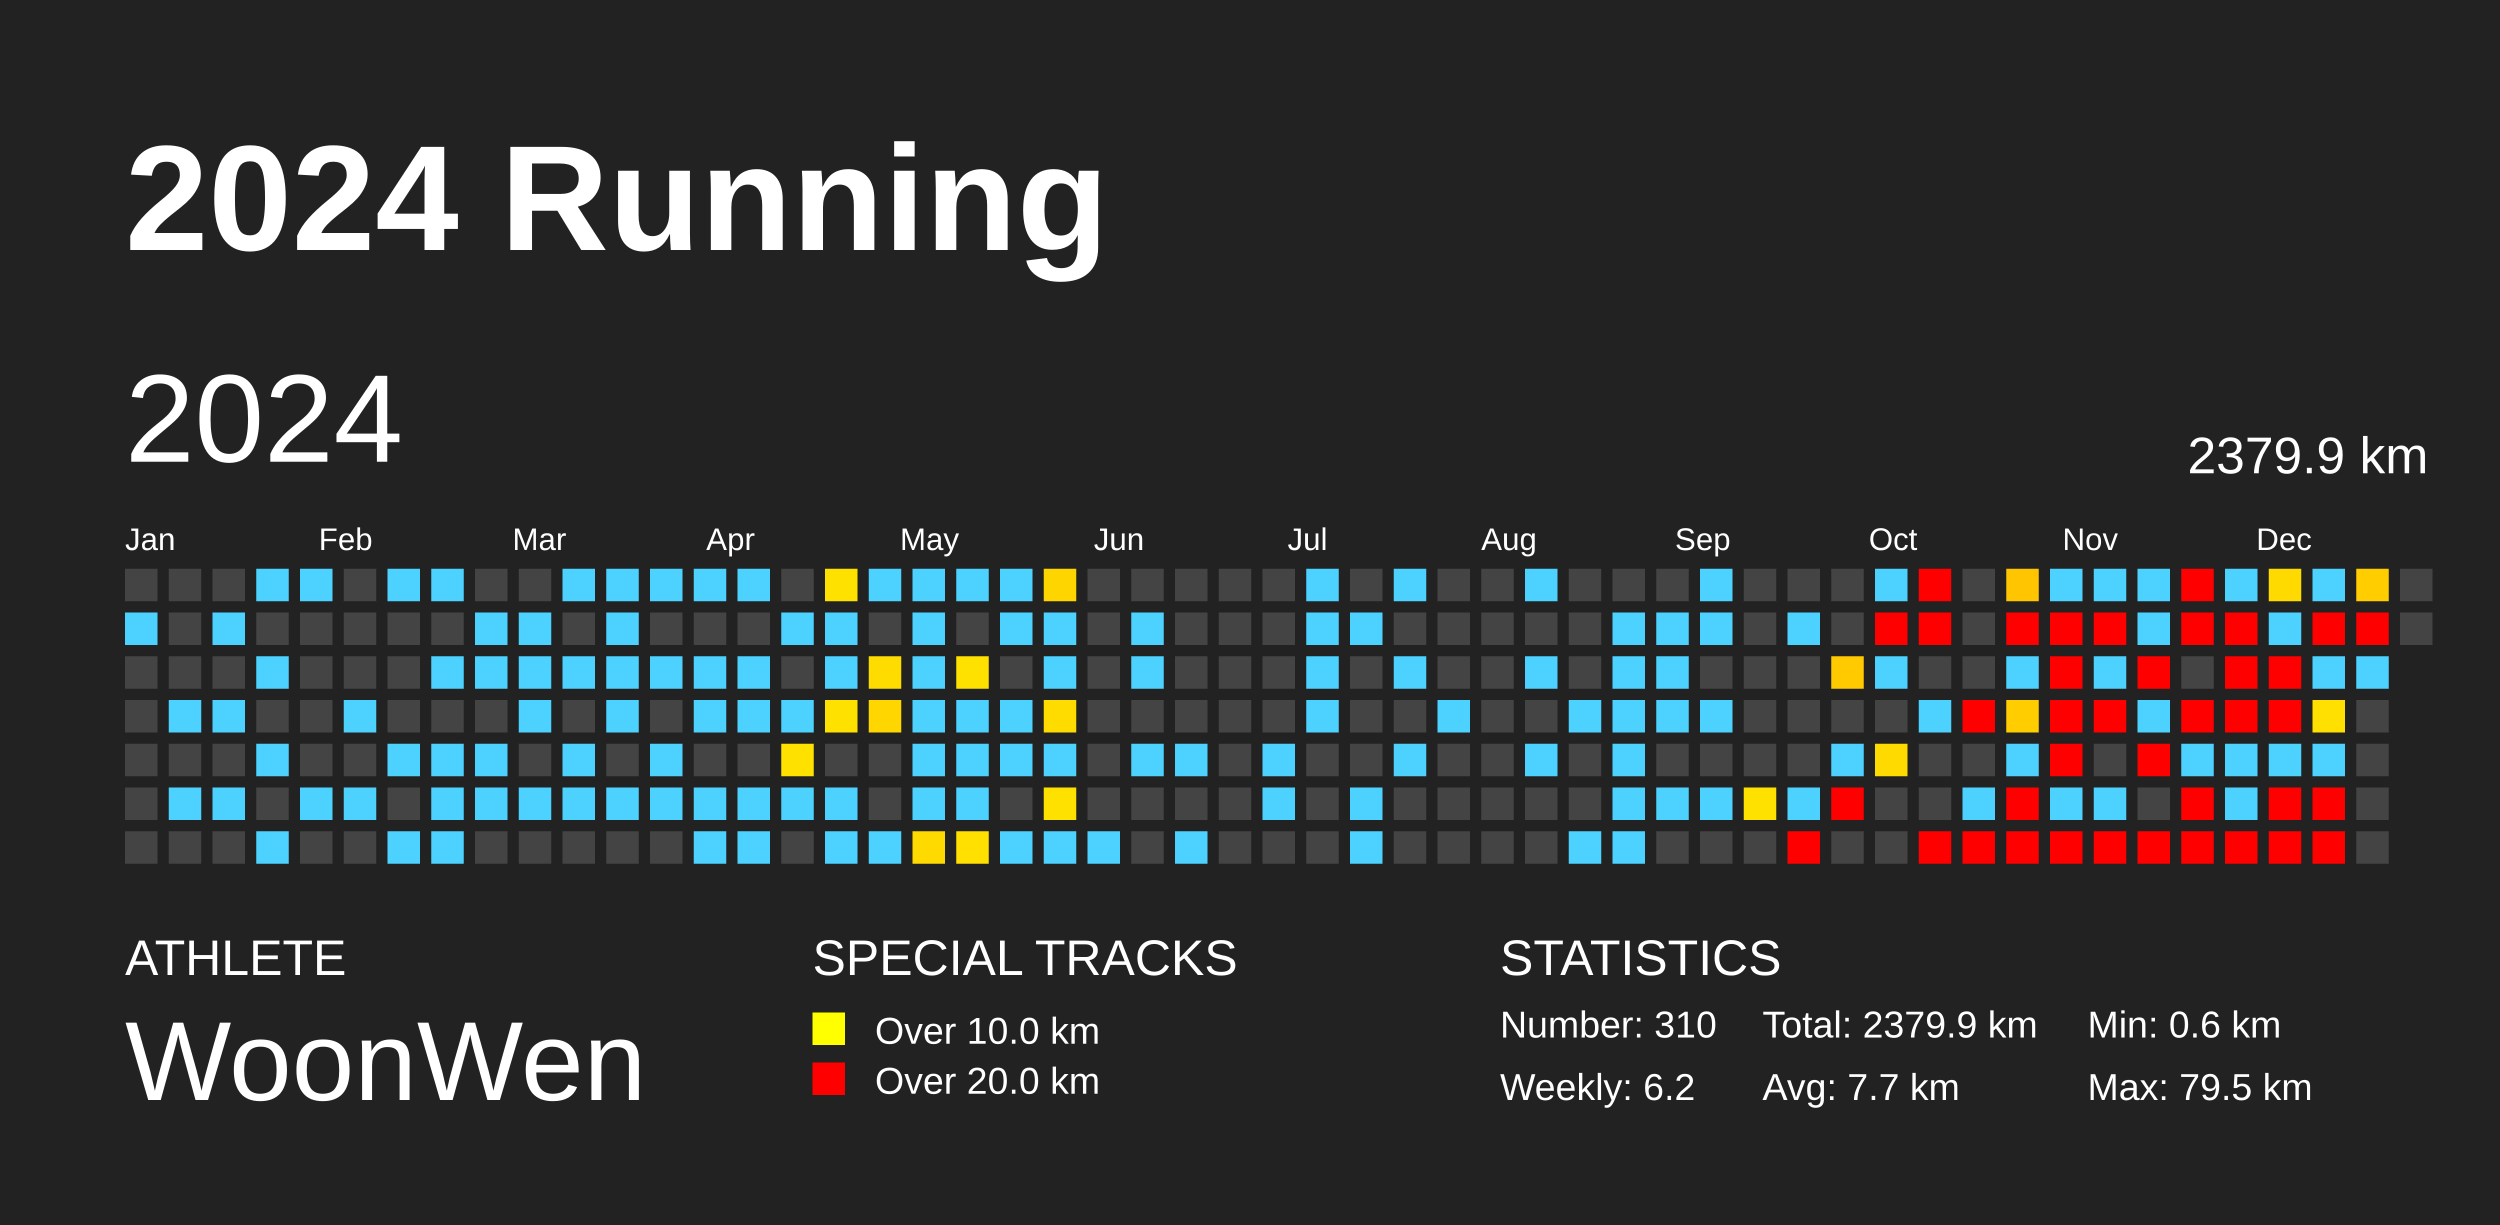
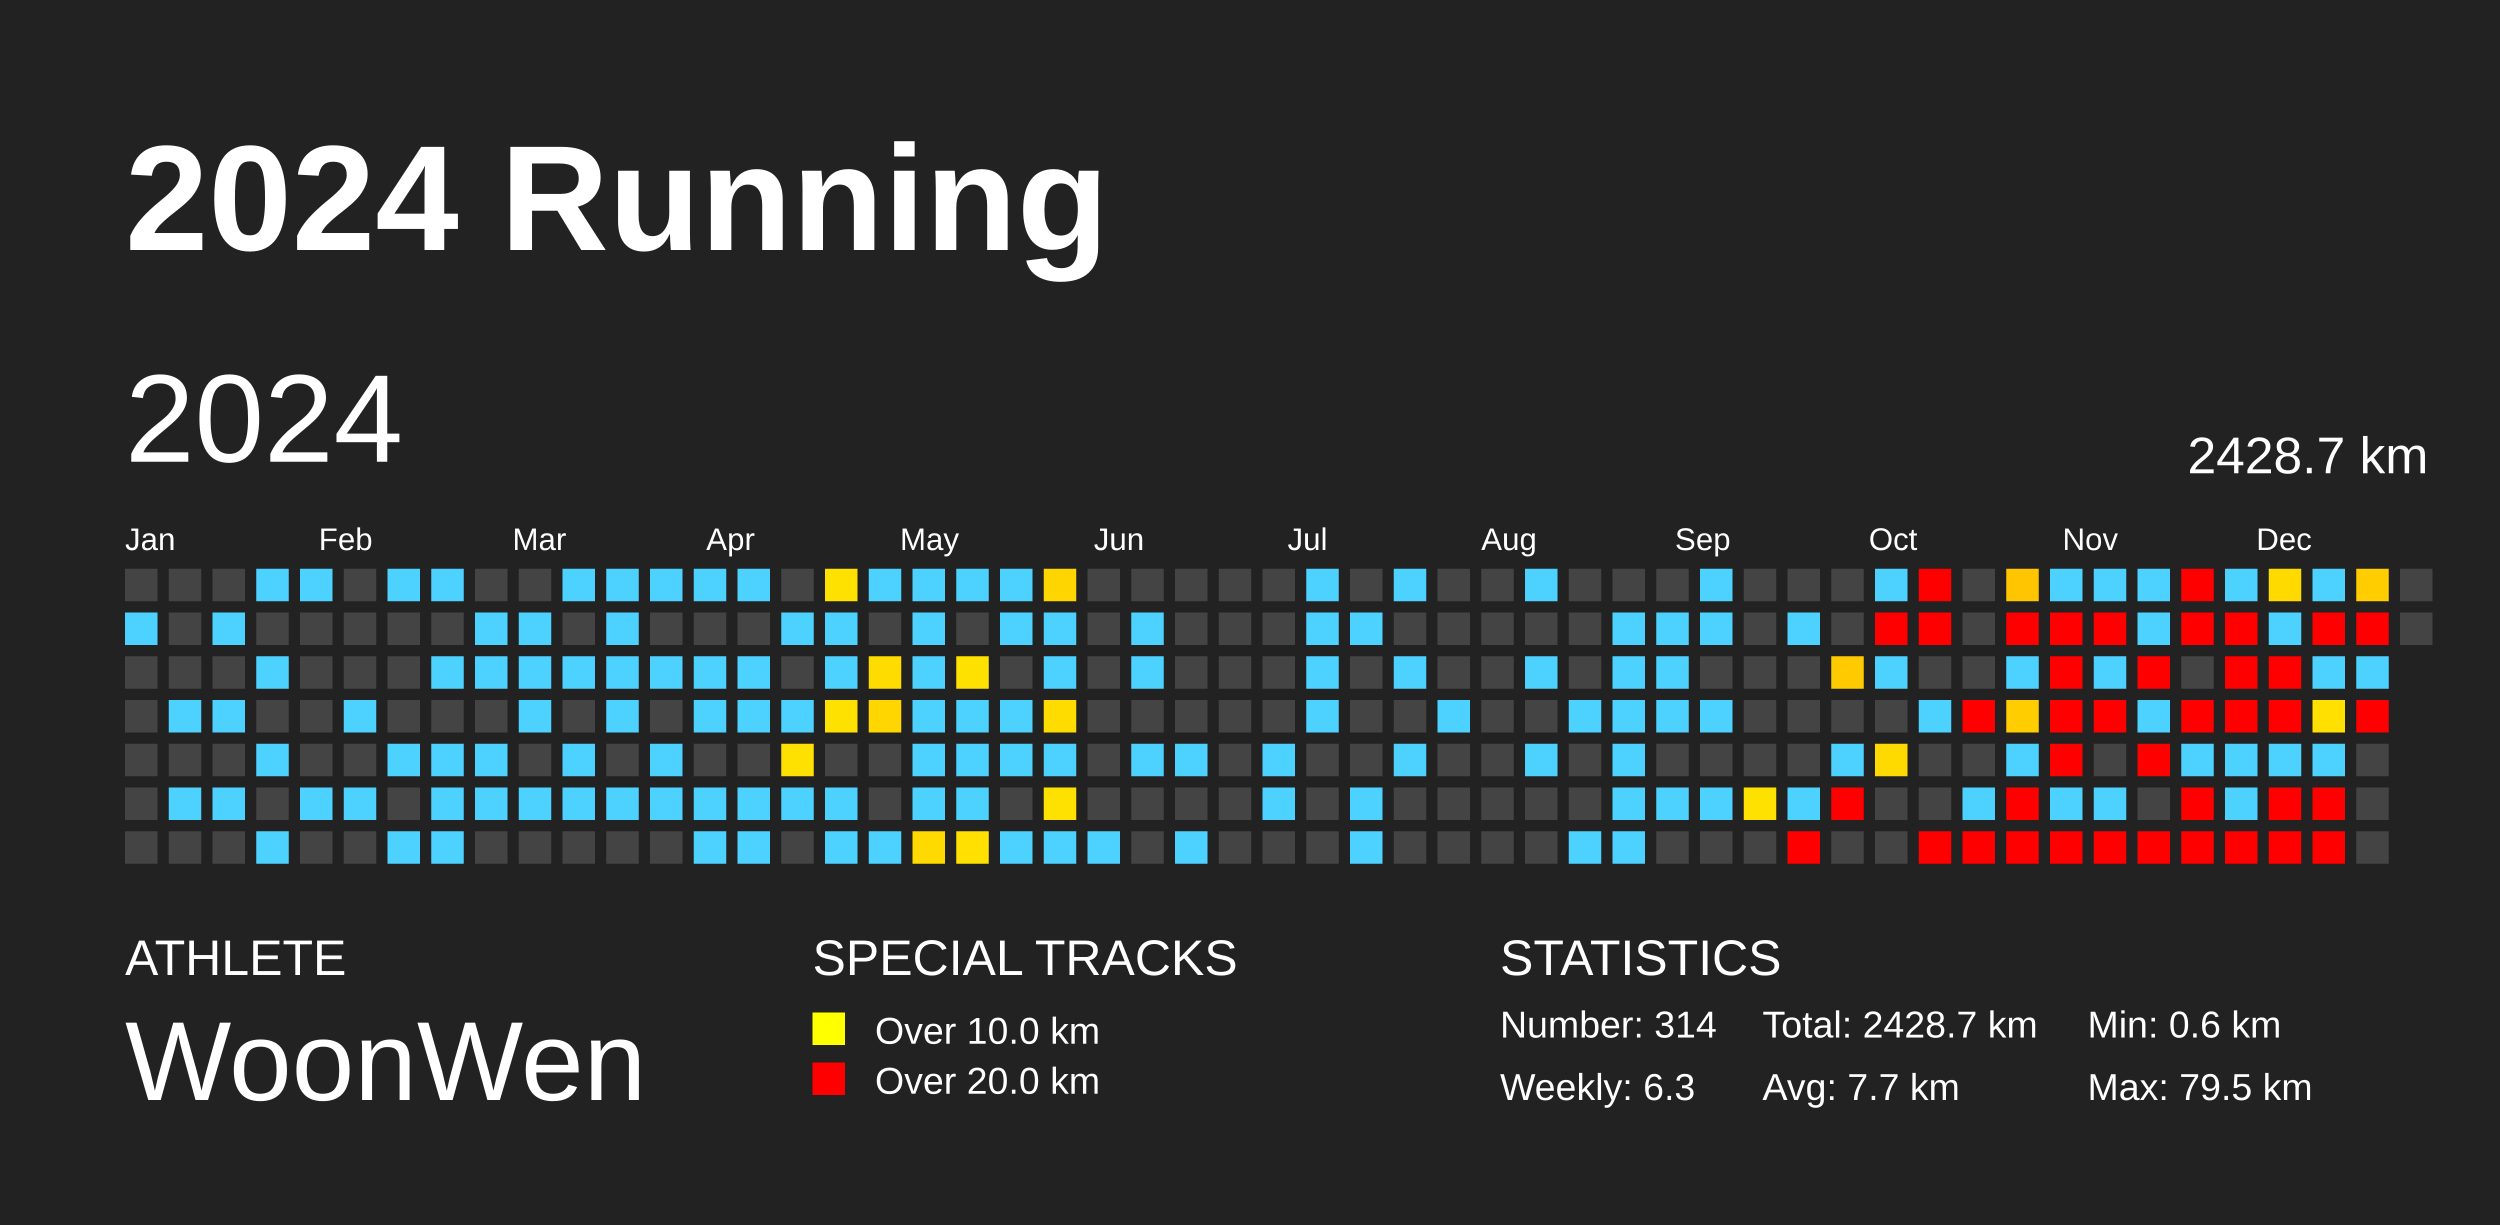
<svg xmlns="http://www.w3.org/2000/svg" baseProfile="full" height="98mm" version="1.1" viewBox="0,0,200,98" width="200mm">
  <defs />
  <rect fill="#222222" height="98" width="200" x="0" y="0" />
  <text fill="#FFFFFF" style="font-size:12px; font-family:Arial; font-weight:bold;" x="10" y="20">2024 Running</text>
  <text fill="#FFFFFF" style="font-size:4px; font-family:Arial" x="10" y="78">ATHLETE</text>
  <text fill="#FFFFFF" style="font-size:9px; font-family:Arial" x="10" y="88">WoonWen</text>
  <text fill="#FFFFFF" style="font-size:4px; font-family:Arial" x="65" y="78">SPECIAL TRACKS</text>
  <rect fill="yellow" height="2.6" width="2.6" x="65" y="81" />
  <text fill="#FFFFFF" style="font-size:3px; font-family:Arial" x="70" y="83.5">Over 10.0 km</text>
  <rect fill="red" height="2.6" width="2.6" x="65" y="85" />
  <text fill="#FFFFFF" style="font-size:3px; font-family:Arial" x="70" y="87.5">Over 20.0 km</text>
  <text fill="#FFFFFF" style="font-size:4px; font-family:Arial" x="120" y="78">STATISTICS</text>
-   <text fill="#FFFFFF" style="font-size:3px; font-family:Arial" x="120" y="83">Number: 310</text>
-   <text fill="#FFFFFF" style="font-size:3px; font-family:Arial" x="120" y="88">Weekly: 6.2</text>
-   <text fill="#FFFFFF" style="font-size:3px; font-family:Arial" x="141" y="83">Total: 2379.9 km</text>
+   <text fill="#FFFFFF" style="font-size:3px; font-family:Arial" x="120" y="83">Number: 314</text>
+   <text fill="#FFFFFF" style="font-size:3px; font-family:Arial" x="120" y="88">Weekly: 6.3</text>
+   <text fill="#FFFFFF" style="font-size:3px; font-family:Arial" x="141" y="83">Total: 2428.7 km</text>
  <text fill="#FFFFFF" style="font-size:3px; font-family:Arial" x="141" y="88">Avg: 7.7 km</text>
  <text fill="#FFFFFF" style="font-size:3px; font-family:Arial" x="167" y="83">Min: 0.6 km</text>
  <text fill="#FFFFFF" style="font-size:3px; font-family:Arial" x="167" y="88">Max: 79.5 km</text>
  <text dominant-baseline="hanging" fill="#FFFFFF" style="font-size:10.0px; font-family:Arial;" x="10" y="30">2024</text>
-   <text dominant-baseline="hanging" fill="#FFFFFF" style="font-size:4.125px; font-family:Arial;" x="175" y="35">2379.9 km</text>
+   <text dominant-baseline="hanging" fill="#FFFFFF" style="font-size:4.125px; font-family:Arial;" x="175" y="35">2428.7 km</text>
  <text fill="#FFFFFF" style="font-size:2.5px; font-family:Arial" x="10.0" y="44">Jan</text>
  <text fill="#FFFFFF" style="font-size:2.5px; font-family:Arial" x="25.5" y="44">Feb</text>
  <text fill="#FFFFFF" style="font-size:2.5px; font-family:Arial" x="41.0" y="44">Mar</text>
  <text fill="#FFFFFF" style="font-size:2.5px; font-family:Arial" x="56.5" y="44">Apr</text>
  <text fill="#FFFFFF" style="font-size:2.5px; font-family:Arial" x="72.0" y="44">May</text>
  <text fill="#FFFFFF" style="font-size:2.5px; font-family:Arial" x="87.5" y="44">Jun</text>
  <text fill="#FFFFFF" style="font-size:2.5px; font-family:Arial" x="103.0" y="44">Jul</text>
  <text fill="#FFFFFF" style="font-size:2.5px; font-family:Arial" x="118.5" y="44">Aug</text>
  <text fill="#FFFFFF" style="font-size:2.5px; font-family:Arial" x="134.0" y="44">Sep</text>
  <text fill="#FFFFFF" style="font-size:2.5px; font-family:Arial" x="149.5" y="44">Oct</text>
  <text fill="#FFFFFF" style="font-size:2.5px; font-family:Arial" x="165.0" y="44">Nov</text>
  <text fill="#FFFFFF" style="font-size:2.5px; font-family:Arial" x="180.5" y="44">Dec</text>
  <rect fill="#444444" height="2.6" width="2.6" x="10.0" y="45.5" />
  <rect fill="#4dd2ff" height="2.6" width="2.6" x="10.0" y="49.0" />
  <rect fill="#444444" height="2.6" width="2.6" x="10.0" y="52.5" />
  <rect fill="#444444" height="2.6" width="2.6" x="10.0" y="56.0" />
  <rect fill="#444444" height="2.6" width="2.6" x="10.0" y="59.5" />
  <rect fill="#444444" height="2.6" width="2.6" x="10.0" y="63.0" />
  <rect fill="#444444" height="2.6" width="2.6" x="10.0" y="66.5" />
  <rect fill="#444444" height="2.6" width="2.6" x="13.5" y="45.5" />
  <rect fill="#444444" height="2.6" width="2.6" x="13.5" y="49.0" />
  <rect fill="#444444" height="2.6" width="2.6" x="13.5" y="52.5" />
  <rect fill="#4dd2ff" height="2.6" width="2.6" x="13.5" y="56.0" />
  <rect fill="#444444" height="2.6" width="2.6" x="13.5" y="59.5" />
  <rect fill="#4dd2ff" height="2.6" width="2.6" x="13.5" y="63.0" />
  <rect fill="#444444" height="2.6" width="2.6" x="13.5" y="66.5" />
  <rect fill="#444444" height="2.6" width="2.6" x="17.0" y="45.5" />
  <rect fill="#4dd2ff" height="2.6" width="2.6" x="17.0" y="49.0" />
  <rect fill="#444444" height="2.6" width="2.6" x="17.0" y="52.5" />
  <rect fill="#4dd2ff" height="2.6" width="2.6" x="17.0" y="56.0" />
  <rect fill="#444444" height="2.6" width="2.6" x="17.0" y="59.5" />
  <rect fill="#4dd2ff" height="2.6" width="2.6" x="17.0" y="63.0" />
  <rect fill="#444444" height="2.6" width="2.6" x="17.0" y="66.5" />
  <rect fill="#4dd2ff" height="2.6" width="2.6" x="20.5" y="45.5" />
  <rect fill="#444444" height="2.6" width="2.6" x="20.5" y="49.0" />
  <rect fill="#4dd2ff" height="2.6" width="2.6" x="20.5" y="52.5" />
  <rect fill="#444444" height="2.6" width="2.6" x="20.5" y="56.0" />
  <rect fill="#4dd2ff" height="2.6" width="2.6" x="20.5" y="59.5" />
  <rect fill="#444444" height="2.6" width="2.6" x="20.5" y="63.0" />
  <rect fill="#4dd2ff" height="2.6" width="2.6" x="20.5" y="66.5" />
  <rect fill="#4dd2ff" height="2.6" width="2.6" x="24.0" y="45.5" />
  <rect fill="#444444" height="2.6" width="2.6" x="24.0" y="49.0" />
  <rect fill="#444444" height="2.6" width="2.6" x="24.0" y="52.5" />
  <rect fill="#444444" height="2.6" width="2.6" x="24.0" y="56.0" />
  <rect fill="#444444" height="2.6" width="2.6" x="24.0" y="59.5" />
  <rect fill="#4dd2ff" height="2.6" width="2.6" x="24.0" y="63.0" />
  <rect fill="#444444" height="2.6" width="2.6" x="24.0" y="66.5" />
  <rect fill="#444444" height="2.6" width="2.6" x="27.5" y="45.5" />
  <rect fill="#444444" height="2.6" width="2.6" x="27.5" y="49.0" />
  <rect fill="#444444" height="2.6" width="2.6" x="27.5" y="52.5" />
  <rect fill="#4dd2ff" height="2.6" width="2.6" x="27.5" y="56.0" />
  <rect fill="#444444" height="2.6" width="2.6" x="27.5" y="59.5" />
  <rect fill="#4dd2ff" height="2.6" width="2.6" x="27.5" y="63.0" />
  <rect fill="#444444" height="2.6" width="2.6" x="27.5" y="66.5" />
  <rect fill="#4dd2ff" height="2.6" width="2.6" x="31.0" y="45.5" />
  <rect fill="#444444" height="2.6" width="2.6" x="31.0" y="49.0" />
  <rect fill="#444444" height="2.6" width="2.6" x="31.0" y="52.5" />
  <rect fill="#444444" height="2.6" width="2.6" x="31.0" y="56.0" />
  <rect fill="#4dd2ff" height="2.6" width="2.6" x="31.0" y="59.5" />
  <rect fill="#444444" height="2.6" width="2.6" x="31.0" y="63.0" />
  <rect fill="#4dd2ff" height="2.6" width="2.6" x="31.0" y="66.5" />
  <rect fill="#4dd2ff" height="2.6" width="2.6" x="34.5" y="45.5" />
  <rect fill="#444444" height="2.6" width="2.6" x="34.5" y="49.0" />
  <rect fill="#4dd2ff" height="2.6" width="2.6" x="34.5" y="52.5" />
  <rect fill="#444444" height="2.6" width="2.6" x="34.5" y="56.0" />
  <rect fill="#4dd2ff" height="2.6" width="2.6" x="34.5" y="59.5" />
  <rect fill="#4dd2ff" height="2.6" width="2.6" x="34.5" y="63.0" />
  <rect fill="#4dd2ff" height="2.6" width="2.6" x="34.5" y="66.5" />
  <rect fill="#444444" height="2.6" width="2.6" x="38.0" y="45.5" />
  <rect fill="#4dd2ff" height="2.6" width="2.6" x="38.0" y="49.0" />
  <rect fill="#4dd2ff" height="2.6" width="2.6" x="38.0" y="52.5" />
  <rect fill="#444444" height="2.6" width="2.6" x="38.0" y="56.0" />
  <rect fill="#4dd2ff" height="2.6" width="2.6" x="38.0" y="59.5" />
  <rect fill="#4dd2ff" height="2.6" width="2.6" x="38.0" y="63.0" />
  <rect fill="#444444" height="2.6" width="2.6" x="38.0" y="66.5" />
  <rect fill="#444444" height="2.6" width="2.6" x="41.5" y="45.5" />
  <rect fill="#4dd2ff" height="2.6" width="2.6" x="41.5" y="49.0" />
  <rect fill="#4dd2ff" height="2.6" width="2.6" x="41.5" y="52.5" />
  <rect fill="#4dd2ff" height="2.6" width="2.6" x="41.5" y="56.0" />
  <rect fill="#444444" height="2.6" width="2.6" x="41.5" y="59.5" />
  <rect fill="#4dd2ff" height="2.6" width="2.6" x="41.5" y="63.0" />
  <rect fill="#444444" height="2.6" width="2.6" x="41.5" y="66.5" />
  <rect fill="#4dd2ff" height="2.6" width="2.6" x="45.0" y="45.5" />
  <rect fill="#444444" height="2.6" width="2.6" x="45.0" y="49.0" />
  <rect fill="#4dd2ff" height="2.6" width="2.6" x="45.0" y="52.5" />
  <rect fill="#444444" height="2.6" width="2.6" x="45.0" y="56.0" />
  <rect fill="#4dd2ff" height="2.6" width="2.6" x="45.0" y="59.5" />
  <rect fill="#4dd2ff" height="2.6" width="2.6" x="45.0" y="63.0" />
  <rect fill="#444444" height="2.6" width="2.6" x="45.0" y="66.5" />
  <rect fill="#4dd2ff" height="2.6" width="2.6" x="48.5" y="45.5" />
  <rect fill="#4dd2ff" height="2.6" width="2.6" x="48.5" y="49.0" />
  <rect fill="#4dd2ff" height="2.6" width="2.6" x="48.5" y="52.5" />
  <rect fill="#4dd2ff" height="2.6" width="2.6" x="48.5" y="56.0" />
  <rect fill="#444444" height="2.6" width="2.6" x="48.5" y="59.5" />
  <rect fill="#4dd2ff" height="2.6" width="2.6" x="48.5" y="63.0" />
  <rect fill="#444444" height="2.6" width="2.6" x="48.5" y="66.5" />
  <rect fill="#4dd2ff" height="2.6" width="2.6" x="52.0" y="45.5" />
  <rect fill="#444444" height="2.6" width="2.6" x="52.0" y="49.0" />
  <rect fill="#4dd2ff" height="2.6" width="2.6" x="52.0" y="52.5" />
  <rect fill="#444444" height="2.6" width="2.6" x="52.0" y="56.0" />
  <rect fill="#4dd2ff" height="2.6" width="2.6" x="52.0" y="59.5" />
  <rect fill="#4dd2ff" height="2.6" width="2.6" x="52.0" y="63.0" />
  <rect fill="#444444" height="2.6" width="2.6" x="52.0" y="66.5" />
  <rect fill="#4dd2ff" height="2.6" width="2.6" x="55.5" y="45.5" />
  <rect fill="#444444" height="2.6" width="2.6" x="55.5" y="49.0" />
  <rect fill="#4dd2ff" height="2.6" width="2.6" x="55.5" y="52.5" />
  <rect fill="#4dd2ff" height="2.6" width="2.6" x="55.5" y="56.0" />
  <rect fill="#444444" height="2.6" width="2.6" x="55.5" y="59.5" />
  <rect fill="#4dd2ff" height="2.6" width="2.6" x="55.5" y="63.0" />
  <rect fill="#4dd2ff" height="2.6" width="2.6" x="55.5" y="66.5" />
  <rect fill="#4dd2ff" height="2.6" width="2.6" x="59.0" y="45.5" />
  <rect fill="#444444" height="2.6" width="2.6" x="59.0" y="49.0" />
  <rect fill="#4dd2ff" height="2.6" width="2.6" x="59.0" y="52.5" />
  <rect fill="#4dd2ff" height="2.6" width="2.6" x="59.0" y="56.0" />
  <rect fill="#444444" height="2.6" width="2.6" x="59.0" y="59.5" />
  <rect fill="#4dd2ff" height="2.6" width="2.6" x="59.0" y="63.0" />
  <rect fill="#4dd2ff" height="2.6" width="2.6" x="59.0" y="66.5" />
  <rect fill="#444444" height="2.6" width="2.6" x="62.5" y="45.5" />
  <rect fill="#4dd2ff" height="2.6" width="2.6" x="62.5" y="49.0" />
  <rect fill="#444444" height="2.6" width="2.6" x="62.5" y="52.5" />
  <rect fill="#4dd2ff" height="2.6" width="2.6" x="62.5" y="56.0" />
  <rect fill="#ffe100" height="2.6" width="2.6" x="62.5" y="59.5" />
  <rect fill="#4dd2ff" height="2.6" width="2.6" x="62.5" y="63.0" />
  <rect fill="#444444" height="2.6" width="2.6" x="62.5" y="66.5" />
  <rect fill="#ffe100" height="2.6" width="2.6" x="66.0" y="45.5" />
  <rect fill="#4dd2ff" height="2.6" width="2.6" x="66.0" y="49.0" />
  <rect fill="#4dd2ff" height="2.6" width="2.6" x="66.0" y="52.5" />
  <rect fill="#ffe100" height="2.6" width="2.6" x="66.0" y="56.0" />
  <rect fill="#444444" height="2.6" width="2.6" x="66.0" y="59.5" />
  <rect fill="#4dd2ff" height="2.6" width="2.6" x="66.0" y="63.0" />
  <rect fill="#4dd2ff" height="2.6" width="2.6" x="66.0" y="66.5" />
  <rect fill="#4dd2ff" height="2.6" width="2.6" x="69.5" y="45.5" />
  <rect fill="#444444" height="2.6" width="2.6" x="69.5" y="49.0" />
  <rect fill="#ffdc00" height="2.6" width="2.6" x="69.5" y="52.5" />
  <rect fill="#ffd600" height="2.6" width="2.6" x="69.5" y="56.0" />
  <rect fill="#444444" height="2.6" width="2.6" x="69.5" y="59.5" />
  <rect fill="#444444" height="2.6" width="2.6" x="69.5" y="63.0" />
  <rect fill="#4dd2ff" height="2.6" width="2.6" x="69.5" y="66.5" />
  <rect fill="#4dd2ff" height="2.6" width="2.6" x="73.0" y="45.5" />
  <rect fill="#4dd2ff" height="2.6" width="2.6" x="73.0" y="49.0" />
  <rect fill="#4dd2ff" height="2.6" width="2.6" x="73.0" y="52.5" />
  <rect fill="#4dd2ff" height="2.6" width="2.6" x="73.0" y="56.0" />
  <rect fill="#4dd2ff" height="2.6" width="2.6" x="73.0" y="59.5" />
  <rect fill="#4dd2ff" height="2.6" width="2.6" x="73.0" y="63.0" />
  <rect fill="#ffda00" height="2.6" width="2.6" x="73.0" y="66.5" />
  <rect fill="#4dd2ff" height="2.6" width="2.6" x="76.5" y="45.5" />
  <rect fill="#444444" height="2.6" width="2.6" x="76.5" y="49.0" />
  <rect fill="#ffe100" height="2.6" width="2.6" x="76.5" y="52.5" />
  <rect fill="#4dd2ff" height="2.6" width="2.6" x="76.5" y="56.0" />
  <rect fill="#4dd2ff" height="2.6" width="2.6" x="76.5" y="59.5" />
  <rect fill="#4dd2ff" height="2.6" width="2.6" x="76.5" y="63.0" />
  <rect fill="#ffe000" height="2.6" width="2.6" x="76.5" y="66.5" />
  <rect fill="#4dd2ff" height="2.6" width="2.6" x="80.0" y="45.5" />
  <rect fill="#4dd2ff" height="2.6" width="2.6" x="80.0" y="49.0" />
  <rect fill="#444444" height="2.6" width="2.6" x="80.0" y="52.5" />
  <rect fill="#4dd2ff" height="2.6" width="2.6" x="80.0" y="56.0" />
  <rect fill="#4dd2ff" height="2.6" width="2.6" x="80.0" y="59.5" />
  <rect fill="#444444" height="2.6" width="2.6" x="80.0" y="63.0" />
  <rect fill="#4dd2ff" height="2.6" width="2.6" x="80.0" y="66.5" />
  <rect fill="#ffd500" height="2.6" width="2.6" x="83.5" y="45.5" />
  <rect fill="#4dd2ff" height="2.6" width="2.6" x="83.5" y="49.0" />
  <rect fill="#4dd2ff" height="2.6" width="2.6" x="83.5" y="52.5" />
  <rect fill="#ffdc00" height="2.6" width="2.6" x="83.5" y="56.0" />
  <rect fill="#4dd2ff" height="2.6" width="2.6" x="83.5" y="59.5" />
  <rect fill="#ffe100" height="2.6" width="2.6" x="83.5" y="63.0" />
  <rect fill="#4dd2ff" height="2.6" width="2.6" x="83.5" y="66.5" />
  <rect fill="#444444" height="2.6" width="2.6" x="87.0" y="45.5" />
  <rect fill="#444444" height="2.6" width="2.6" x="87.0" y="49.0" />
  <rect fill="#444444" height="2.6" width="2.6" x="87.0" y="52.5" />
  <rect fill="#444444" height="2.6" width="2.6" x="87.0" y="56.0" />
  <rect fill="#444444" height="2.6" width="2.6" x="87.0" y="59.5" />
  <rect fill="#444444" height="2.6" width="2.6" x="87.0" y="63.0" />
  <rect fill="#4dd2ff" height="2.6" width="2.6" x="87.0" y="66.5" />
  <rect fill="#444444" height="2.6" width="2.6" x="90.5" y="45.5" />
  <rect fill="#4dd2ff" height="2.6" width="2.6" x="90.5" y="49.0" />
  <rect fill="#4dd2ff" height="2.6" width="2.6" x="90.5" y="52.5" />
  <rect fill="#444444" height="2.6" width="2.6" x="90.5" y="56.0" />
  <rect fill="#4dd2ff" height="2.6" width="2.6" x="90.5" y="59.5" />
  <rect fill="#444444" height="2.6" width="2.6" x="90.5" y="63.0" />
  <rect fill="#444444" height="2.6" width="2.6" x="90.5" y="66.5" />
  <rect fill="#444444" height="2.6" width="2.6" x="94.0" y="45.5" />
  <rect fill="#444444" height="2.6" width="2.6" x="94.0" y="49.0" />
  <rect fill="#444444" height="2.6" width="2.6" x="94.0" y="52.5" />
  <rect fill="#444444" height="2.6" width="2.6" x="94.0" y="56.0" />
  <rect fill="#4dd2ff" height="2.6" width="2.6" x="94.0" y="59.5" />
  <rect fill="#444444" height="2.6" width="2.6" x="94.0" y="63.0" />
  <rect fill="#4dd2ff" height="2.6" width="2.6" x="94.0" y="66.5" />
  <rect fill="#444444" height="2.6" width="2.6" x="97.5" y="45.5" />
  <rect fill="#444444" height="2.6" width="2.6" x="97.5" y="49.0" />
  <rect fill="#444444" height="2.6" width="2.6" x="97.5" y="52.5" />
  <rect fill="#444444" height="2.6" width="2.6" x="97.5" y="56.0" />
  <rect fill="#444444" height="2.6" width="2.6" x="97.5" y="59.5" />
  <rect fill="#444444" height="2.6" width="2.6" x="97.5" y="63.0" />
  <rect fill="#444444" height="2.6" width="2.6" x="97.5" y="66.5" />
  <rect fill="#444444" height="2.6" width="2.6" x="101.0" y="45.5" />
  <rect fill="#444444" height="2.6" width="2.6" x="101.0" y="49.0" />
  <rect fill="#444444" height="2.6" width="2.6" x="101.0" y="52.5" />
  <rect fill="#444444" height="2.6" width="2.6" x="101.0" y="56.0" />
  <rect fill="#4dd2ff" height="2.6" width="2.6" x="101.0" y="59.5" />
  <rect fill="#4dd2ff" height="2.6" width="2.6" x="101.0" y="63.0" />
  <rect fill="#444444" height="2.6" width="2.6" x="101.0" y="66.5" />
  <rect fill="#4dd2ff" height="2.6" width="2.6" x="104.5" y="45.5" />
  <rect fill="#4dd2ff" height="2.6" width="2.6" x="104.5" y="49.0" />
  <rect fill="#4dd2ff" height="2.6" width="2.6" x="104.5" y="52.5" />
  <rect fill="#4dd2ff" height="2.6" width="2.6" x="104.5" y="56.0" />
  <rect fill="#444444" height="2.6" width="2.6" x="104.5" y="59.5" />
  <rect fill="#444444" height="2.6" width="2.6" x="104.5" y="63.0" />
  <rect fill="#444444" height="2.6" width="2.6" x="104.5" y="66.5" />
  <rect fill="#444444" height="2.6" width="2.6" x="108.0" y="45.5" />
  <rect fill="#4dd2ff" height="2.6" width="2.6" x="108.0" y="49.0" />
  <rect fill="#444444" height="2.6" width="2.6" x="108.0" y="52.5" />
  <rect fill="#444444" height="2.6" width="2.6" x="108.0" y="56.0" />
  <rect fill="#444444" height="2.6" width="2.6" x="108.0" y="59.5" />
  <rect fill="#4dd2ff" height="2.6" width="2.6" x="108.0" y="63.0" />
  <rect fill="#4dd2ff" height="2.6" width="2.6" x="108.0" y="66.5" />
  <rect fill="#4dd2ff" height="2.6" width="2.6" x="111.5" y="45.5" />
  <rect fill="#444444" height="2.6" width="2.6" x="111.5" y="49.0" />
  <rect fill="#4dd2ff" height="2.6" width="2.6" x="111.5" y="52.5" />
  <rect fill="#444444" height="2.6" width="2.6" x="111.5" y="56.0" />
  <rect fill="#4dd2ff" height="2.6" width="2.6" x="111.5" y="59.5" />
  <rect fill="#444444" height="2.6" width="2.6" x="111.5" y="63.0" />
  <rect fill="#444444" height="2.6" width="2.6" x="111.5" y="66.5" />
  <rect fill="#444444" height="2.6" width="2.6" x="115.0" y="45.5" />
  <rect fill="#444444" height="2.6" width="2.6" x="115.0" y="49.0" />
  <rect fill="#444444" height="2.6" width="2.6" x="115.0" y="52.5" />
  <rect fill="#4dd2ff" height="2.6" width="2.6" x="115.0" y="56.0" />
  <rect fill="#444444" height="2.6" width="2.6" x="115.0" y="59.5" />
  <rect fill="#444444" height="2.6" width="2.6" x="115.0" y="63.0" />
  <rect fill="#444444" height="2.6" width="2.6" x="115.0" y="66.5" />
  <rect fill="#444444" height="2.6" width="2.6" x="118.5" y="45.5" />
  <rect fill="#444444" height="2.6" width="2.6" x="118.5" y="49.0" />
  <rect fill="#444444" height="2.6" width="2.6" x="118.5" y="52.5" />
  <rect fill="#444444" height="2.6" width="2.6" x="118.5" y="56.0" />
  <rect fill="#444444" height="2.6" width="2.6" x="118.5" y="59.5" />
  <rect fill="#444444" height="2.6" width="2.6" x="118.5" y="63.0" />
  <rect fill="#444444" height="2.6" width="2.6" x="118.5" y="66.5" />
  <rect fill="#4dd2ff" height="2.6" width="2.6" x="122.0" y="45.5" />
  <rect fill="#444444" height="2.6" width="2.6" x="122.0" y="49.0" />
  <rect fill="#4dd2ff" height="2.6" width="2.6" x="122.0" y="52.5" />
  <rect fill="#444444" height="2.6" width="2.6" x="122.0" y="56.0" />
  <rect fill="#4dd2ff" height="2.6" width="2.6" x="122.0" y="59.5" />
  <rect fill="#444444" height="2.6" width="2.6" x="122.0" y="63.0" />
  <rect fill="#444444" height="2.6" width="2.6" x="122.0" y="66.5" />
  <rect fill="#444444" height="2.6" width="2.6" x="125.5" y="45.5" />
  <rect fill="#444444" height="2.6" width="2.6" x="125.5" y="49.0" />
  <rect fill="#444444" height="2.6" width="2.6" x="125.5" y="52.5" />
  <rect fill="#4dd2ff" height="2.6" width="2.6" x="125.5" y="56.0" />
  <rect fill="#444444" height="2.6" width="2.6" x="125.5" y="59.5" />
  <rect fill="#444444" height="2.6" width="2.6" x="125.5" y="63.0" />
  <rect fill="#4dd2ff" height="2.6" width="2.6" x="125.5" y="66.5" />
  <rect fill="#444444" height="2.6" width="2.6" x="129.0" y="45.5" />
  <rect fill="#4dd2ff" height="2.6" width="2.6" x="129.0" y="49.0" />
  <rect fill="#4dd2ff" height="2.6" width="2.6" x="129.0" y="52.5" />
  <rect fill="#4dd2ff" height="2.6" width="2.6" x="129.0" y="56.0" />
  <rect fill="#4dd2ff" height="2.6" width="2.6" x="129.0" y="59.5" />
  <rect fill="#4dd2ff" height="2.6" width="2.6" x="129.0" y="63.0" />
  <rect fill="#4dd2ff" height="2.6" width="2.6" x="129.0" y="66.5" />
  <rect fill="#444444" height="2.6" width="2.6" x="132.5" y="45.5" />
  <rect fill="#4dd2ff" height="2.6" width="2.6" x="132.5" y="49.0" />
  <rect fill="#4dd2ff" height="2.6" width="2.6" x="132.5" y="52.5" />
  <rect fill="#4dd2ff" height="2.6" width="2.6" x="132.5" y="56.0" />
  <rect fill="#444444" height="2.6" width="2.6" x="132.5" y="59.5" />
  <rect fill="#4dd2ff" height="2.6" width="2.6" x="132.5" y="63.0" />
  <rect fill="#444444" height="2.6" width="2.6" x="132.5" y="66.5" />
  <rect fill="#4dd2ff" height="2.6" width="2.6" x="136.0" y="45.5" />
  <rect fill="#4dd2ff" height="2.6" width="2.6" x="136.0" y="49.0" />
  <rect fill="#444444" height="2.6" width="2.6" x="136.0" y="52.5" />
  <rect fill="#4dd2ff" height="2.6" width="2.6" x="136.0" y="56.0" />
  <rect fill="#444444" height="2.6" width="2.6" x="136.0" y="59.5" />
  <rect fill="#4dd2ff" height="2.6" width="2.6" x="136.0" y="63.0" />
  <rect fill="#444444" height="2.6" width="2.6" x="136.0" y="66.5" />
  <rect fill="#444444" height="2.6" width="2.6" x="139.5" y="45.5" />
  <rect fill="#444444" height="2.6" width="2.6" x="139.5" y="49.0" />
  <rect fill="#444444" height="2.6" width="2.6" x="139.5" y="52.5" />
  <rect fill="#444444" height="2.6" width="2.6" x="139.5" y="56.0" />
  <rect fill="#444444" height="2.6" width="2.6" x="139.5" y="59.5" />
  <rect fill="#ffe100" height="2.6" width="2.6" x="139.5" y="63.0" />
  <rect fill="#444444" height="2.6" width="2.6" x="139.5" y="66.5" />
  <rect fill="#444444" height="2.6" width="2.6" x="143.0" y="45.5" />
  <rect fill="#4dd2ff" height="2.6" width="2.6" x="143.0" y="49.0" />
  <rect fill="#444444" height="2.6" width="2.6" x="143.0" y="52.5" />
  <rect fill="#444444" height="2.6" width="2.6" x="143.0" y="56.0" />
  <rect fill="#444444" height="2.6" width="2.6" x="143.0" y="59.5" />
  <rect fill="#4dd2ff" height="2.6" width="2.6" x="143.0" y="63.0" />
  <rect fill="red" height="2.6" width="2.6" x="143.0" y="66.5" />
  <rect fill="#444444" height="2.6" width="2.6" x="146.5" y="45.5" />
  <rect fill="#444444" height="2.6" width="2.6" x="146.5" y="49.0" />
  <rect fill="#ffca00" height="2.6" width="2.6" x="146.5" y="52.5" />
  <rect fill="#444444" height="2.6" width="2.6" x="146.5" y="56.0" />
  <rect fill="#4dd2ff" height="2.6" width="2.6" x="146.5" y="59.5" />
  <rect fill="red" height="2.6" width="2.6" x="146.5" y="63.0" />
  <rect fill="#444444" height="2.6" width="2.6" x="146.5" y="66.5" />
  <rect fill="#4dd2ff" height="2.6" width="2.6" x="150.0" y="45.5" />
  <rect fill="red" height="2.6" width="2.6" x="150.0" y="49.0" />
  <rect fill="#4dd2ff" height="2.6" width="2.6" x="150.0" y="52.5" />
  <rect fill="#444444" height="2.6" width="2.6" x="150.0" y="56.0" />
  <rect fill="#ffda00" height="2.6" width="2.6" x="150.0" y="59.5" />
  <rect fill="#444444" height="2.6" width="2.6" x="150.0" y="63.0" />
  <rect fill="#444444" height="2.6" width="2.6" x="150.0" y="66.5" />
  <rect fill="red" height="2.6" width="2.6" x="153.5" y="45.5" />
  <rect fill="red" height="2.6" width="2.6" x="153.5" y="49.0" />
  <rect fill="#444444" height="2.6" width="2.6" x="153.5" y="52.5" />
  <rect fill="#4dd2ff" height="2.6" width="2.6" x="153.5" y="56.0" />
  <rect fill="#444444" height="2.6" width="2.6" x="153.5" y="59.5" />
  <rect fill="#444444" height="2.6" width="2.6" x="153.5" y="63.0" />
  <rect fill="red" height="2.6" width="2.6" x="153.5" y="66.5" />
  <rect fill="#444444" height="2.6" width="2.6" x="157.0" y="45.5" />
  <rect fill="#444444" height="2.6" width="2.6" x="157.0" y="49.0" />
  <rect fill="#444444" height="2.6" width="2.6" x="157.0" y="52.5" />
  <rect fill="red" height="2.6" width="2.6" x="157.0" y="56.0" />
  <rect fill="#444444" height="2.6" width="2.6" x="157.0" y="59.5" />
  <rect fill="#4dd2ff" height="2.6" width="2.6" x="157.0" y="63.0" />
  <rect fill="red" height="2.6" width="2.6" x="157.0" y="66.5" />
  <rect fill="#ffc500" height="2.6" width="2.6" x="160.5" y="45.5" />
  <rect fill="red" height="2.6" width="2.6" x="160.5" y="49.0" />
  <rect fill="#4dd2ff" height="2.6" width="2.6" x="160.5" y="52.5" />
  <rect fill="#ffcd00" height="2.6" width="2.6" x="160.5" y="56.0" />
  <rect fill="#4dd2ff" height="2.6" width="2.6" x="160.5" y="59.5" />
  <rect fill="red" height="2.6" width="2.6" x="160.5" y="63.0" />
  <rect fill="red" height="2.6" width="2.6" x="160.5" y="66.5" />
  <rect fill="#4dd2ff" height="2.6" width="2.6" x="164.0" y="45.5" />
  <rect fill="red" height="2.6" width="2.6" x="164.0" y="49.0" />
  <rect fill="red" height="2.6" width="2.6" x="164.0" y="52.5" />
  <rect fill="red" height="2.6" width="2.6" x="164.0" y="56.0" />
  <rect fill="red" height="2.6" width="2.6" x="164.0" y="59.5" />
  <rect fill="#4dd2ff" height="2.6" width="2.6" x="164.0" y="63.0" />
  <rect fill="red" height="2.6" width="2.6" x="164.0" y="66.5" />
  <rect fill="#4dd2ff" height="2.6" width="2.6" x="167.5" y="45.5" />
  <rect fill="red" height="2.6" width="2.6" x="167.5" y="49.0" />
  <rect fill="#4dd2ff" height="2.6" width="2.6" x="167.5" y="52.5" />
  <rect fill="red" height="2.6" width="2.6" x="167.5" y="56.0" />
  <rect fill="#444444" height="2.6" width="2.6" x="167.5" y="59.5" />
  <rect fill="#4dd2ff" height="2.6" width="2.6" x="167.5" y="63.0" />
  <rect fill="red" height="2.6" width="2.6" x="167.5" y="66.5" />
  <rect fill="#4dd2ff" height="2.6" width="2.6" x="171.0" y="45.5" />
  <rect fill="#4dd2ff" height="2.6" width="2.6" x="171.0" y="49.0" />
  <rect fill="red" height="2.6" width="2.6" x="171.0" y="52.5" />
  <rect fill="#4dd2ff" height="2.6" width="2.6" x="171.0" y="56.0" />
  <rect fill="red" height="2.6" width="2.6" x="171.0" y="59.5" />
  <rect fill="#444444" height="2.6" width="2.6" x="171.0" y="63.0" />
  <rect fill="red" height="2.6" width="2.6" x="171.0" y="66.5" />
  <rect fill="red" height="2.6" width="2.6" x="174.5" y="45.5" />
  <rect fill="red" height="2.6" width="2.6" x="174.5" y="49.0" />
  <rect fill="#444444" height="2.6" width="2.6" x="174.5" y="52.5" />
  <rect fill="red" height="2.6" width="2.6" x="174.5" y="56.0" />
  <rect fill="#4dd2ff" height="2.6" width="2.6" x="174.5" y="59.5" />
  <rect fill="red" height="2.6" width="2.6" x="174.5" y="63.0" />
  <rect fill="red" height="2.6" width="2.6" x="174.5" y="66.5" />
  <rect fill="#4dd2ff" height="2.6" width="2.6" x="178.0" y="45.5" />
  <rect fill="red" height="2.6" width="2.6" x="178.0" y="49.0" />
  <rect fill="red" height="2.6" width="2.6" x="178.0" y="52.5" />
  <rect fill="red" height="2.6" width="2.6" x="178.0" y="56.0" />
  <rect fill="#4dd2ff" height="2.6" width="2.6" x="178.0" y="59.5" />
  <rect fill="#4dd2ff" height="2.6" width="2.6" x="178.0" y="63.0" />
  <rect fill="red" height="2.6" width="2.6" x="178.0" y="66.5" />
  <rect fill="#ffda00" height="2.6" width="2.6" x="181.5" y="45.5" />
  <rect fill="#4dd2ff" height="2.6" width="2.6" x="181.5" y="49.0" />
  <rect fill="red" height="2.6" width="2.6" x="181.5" y="52.5" />
  <rect fill="red" height="2.6" width="2.6" x="181.5" y="56.0" />
  <rect fill="#4dd2ff" height="2.6" width="2.6" x="181.5" y="59.5" />
  <rect fill="red" height="2.6" width="2.6" x="181.5" y="63.0" />
  <rect fill="red" height="2.6" width="2.6" x="181.5" y="66.5" />
  <rect fill="#4dd2ff" height="2.6" width="2.6" x="185.0" y="45.5" />
  <rect fill="red" height="2.6" width="2.6" x="185.0" y="49.0" />
  <rect fill="#4dd2ff" height="2.6" width="2.6" x="185.0" y="52.5" />
  <rect fill="#ffe000" height="2.6" width="2.6" x="185.0" y="56.0" />
  <rect fill="#4dd2ff" height="2.6" width="2.6" x="185.0" y="59.5" />
  <rect fill="red" height="2.6" width="2.6" x="185.0" y="63.0" />
  <rect fill="red" height="2.6" width="2.6" x="185.0" y="66.5" />
  <rect fill="#ffcd00" height="2.6" width="2.6" x="188.5" y="45.5" />
  <rect fill="red" height="2.6" width="2.6" x="188.5" y="49.0" />
  <rect fill="#4dd2ff" height="2.6" width="2.6" x="188.5" y="52.5" />
-   <rect fill="#444444" height="2.6" width="2.6" x="188.5" y="56.0" />
+   <rect fill="red" height="2.6" width="2.6" x="188.5" y="56.0" />
  <rect fill="#444444" height="2.6" width="2.6" x="188.5" y="59.5" />
  <rect fill="#444444" height="2.6" width="2.6" x="188.5" y="63.0" />
  <rect fill="#444444" height="2.6" width="2.6" x="188.5" y="66.5" />
  <rect fill="#444444" height="2.6" width="2.6" x="192.0" y="45.5" />
  <rect fill="#444444" height="2.6" width="2.6" x="192.0" y="49.0" />
</svg>
